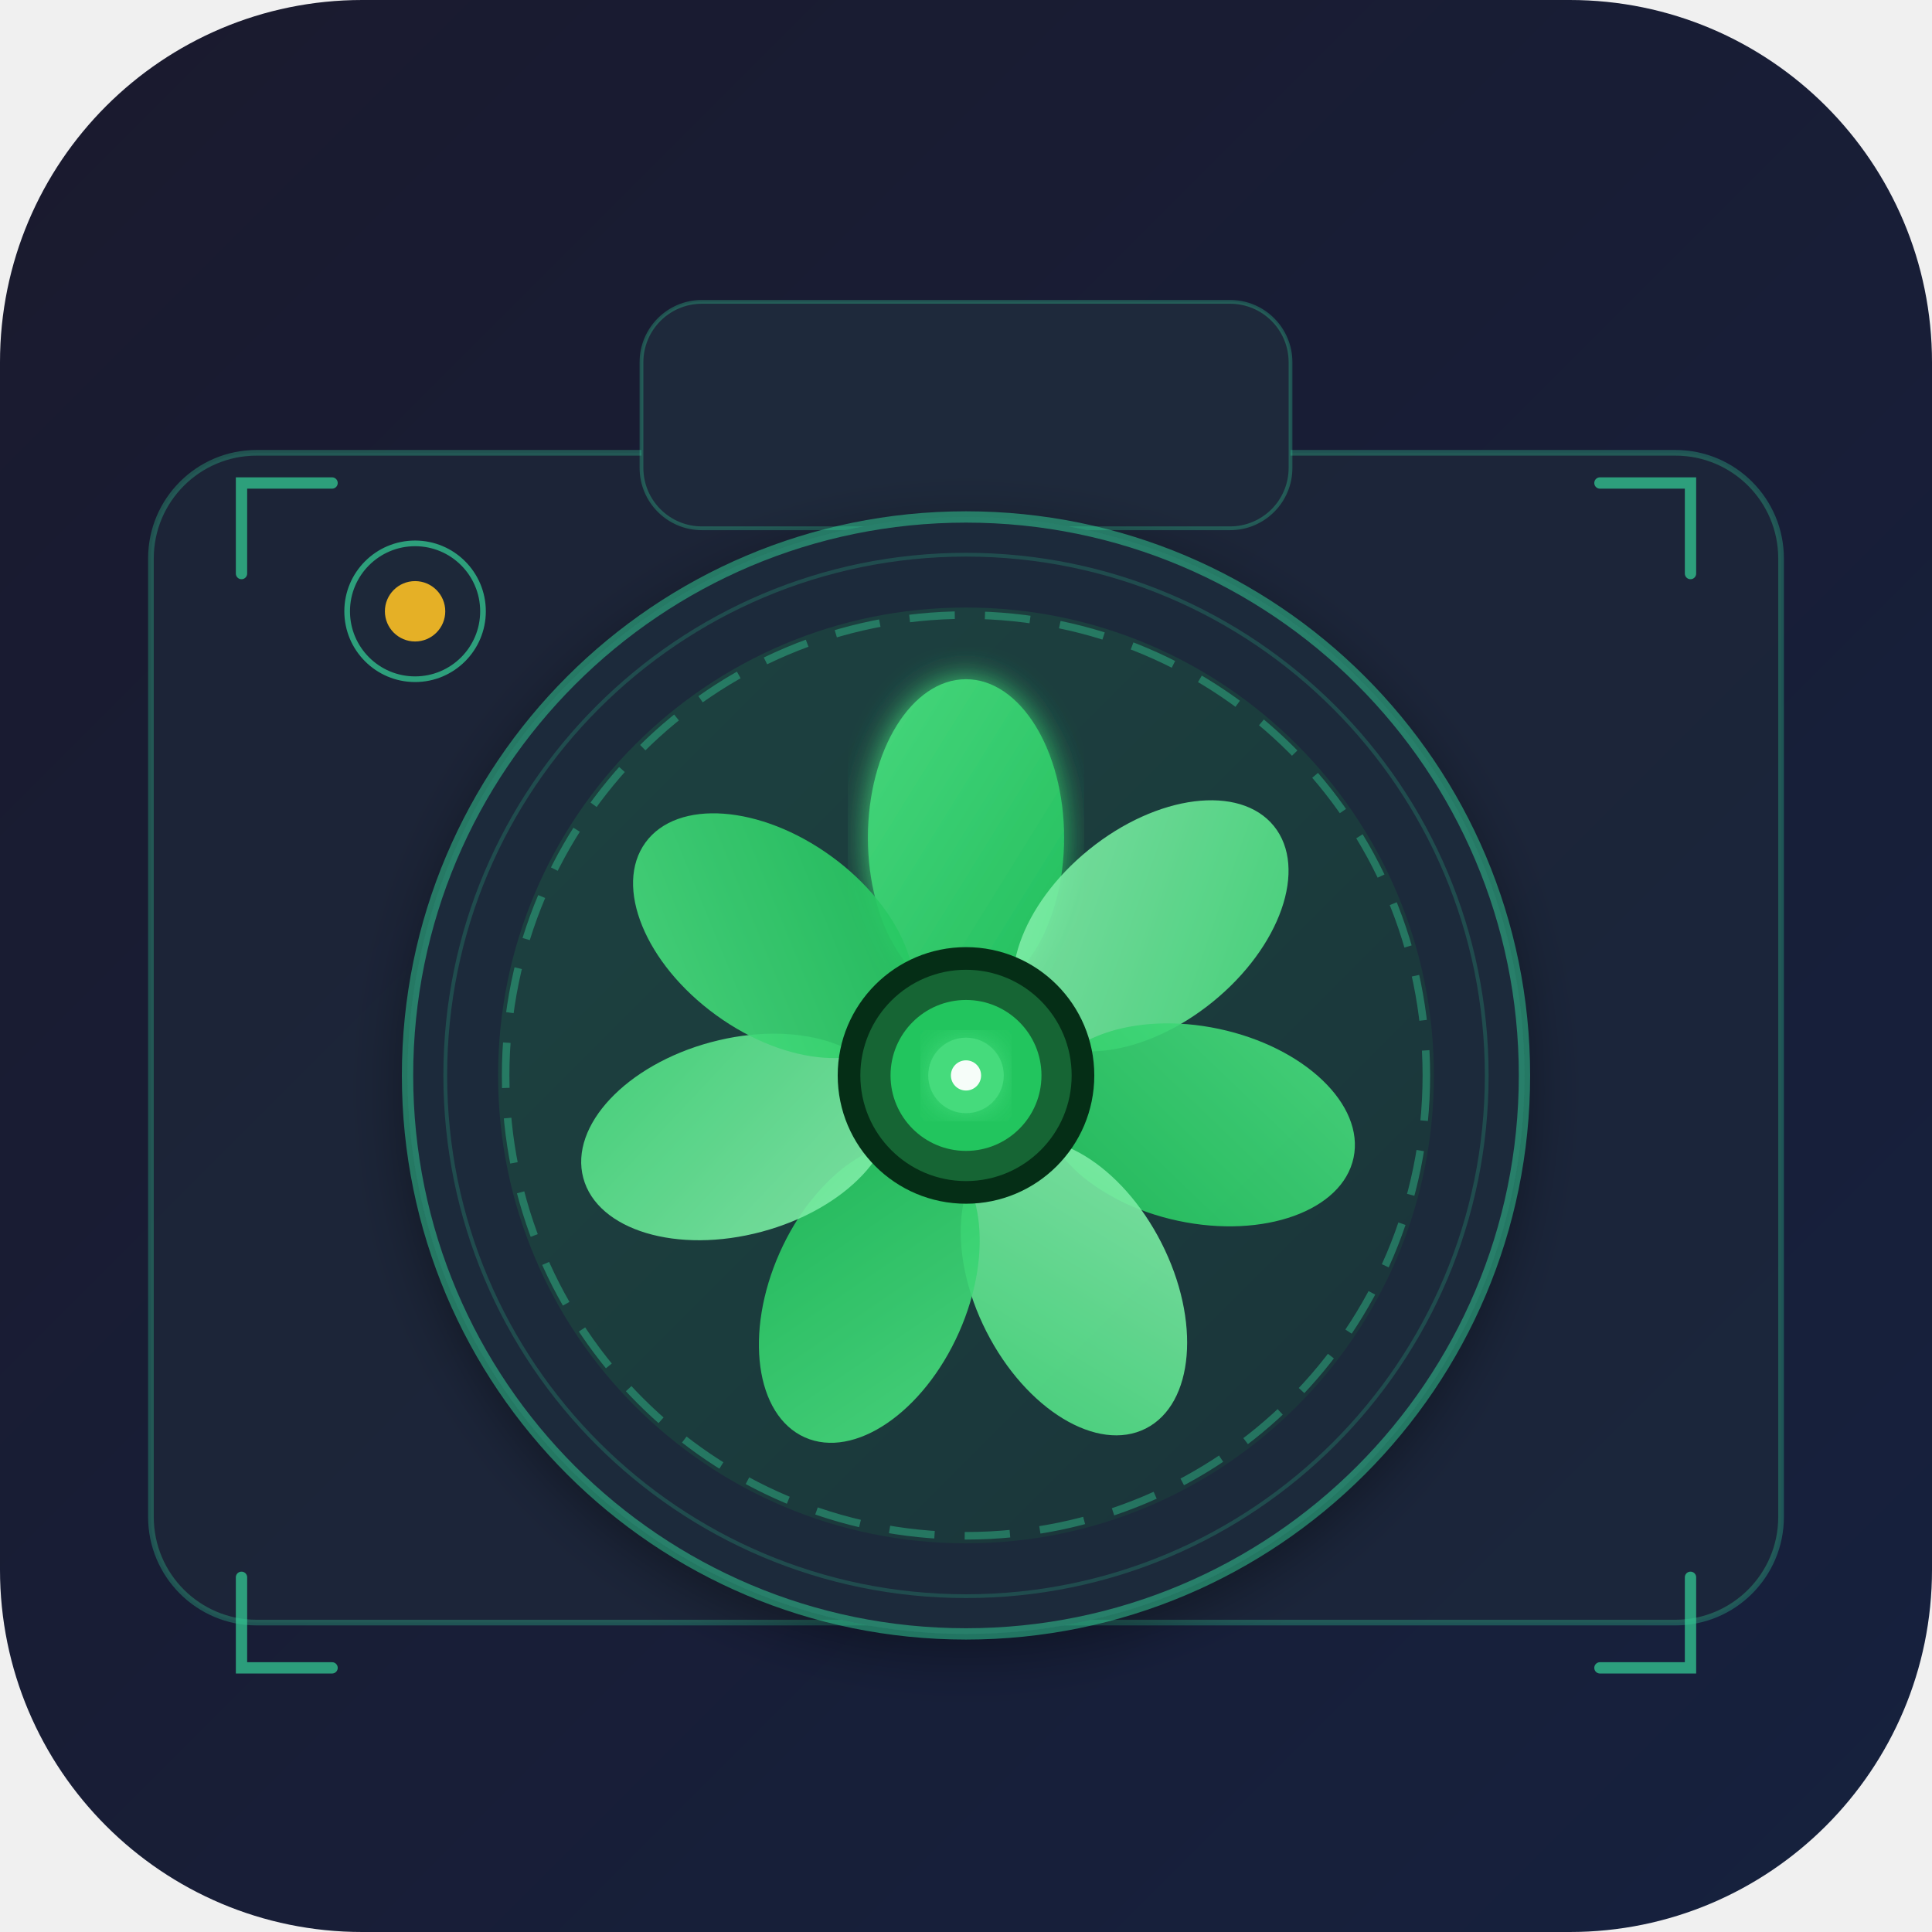
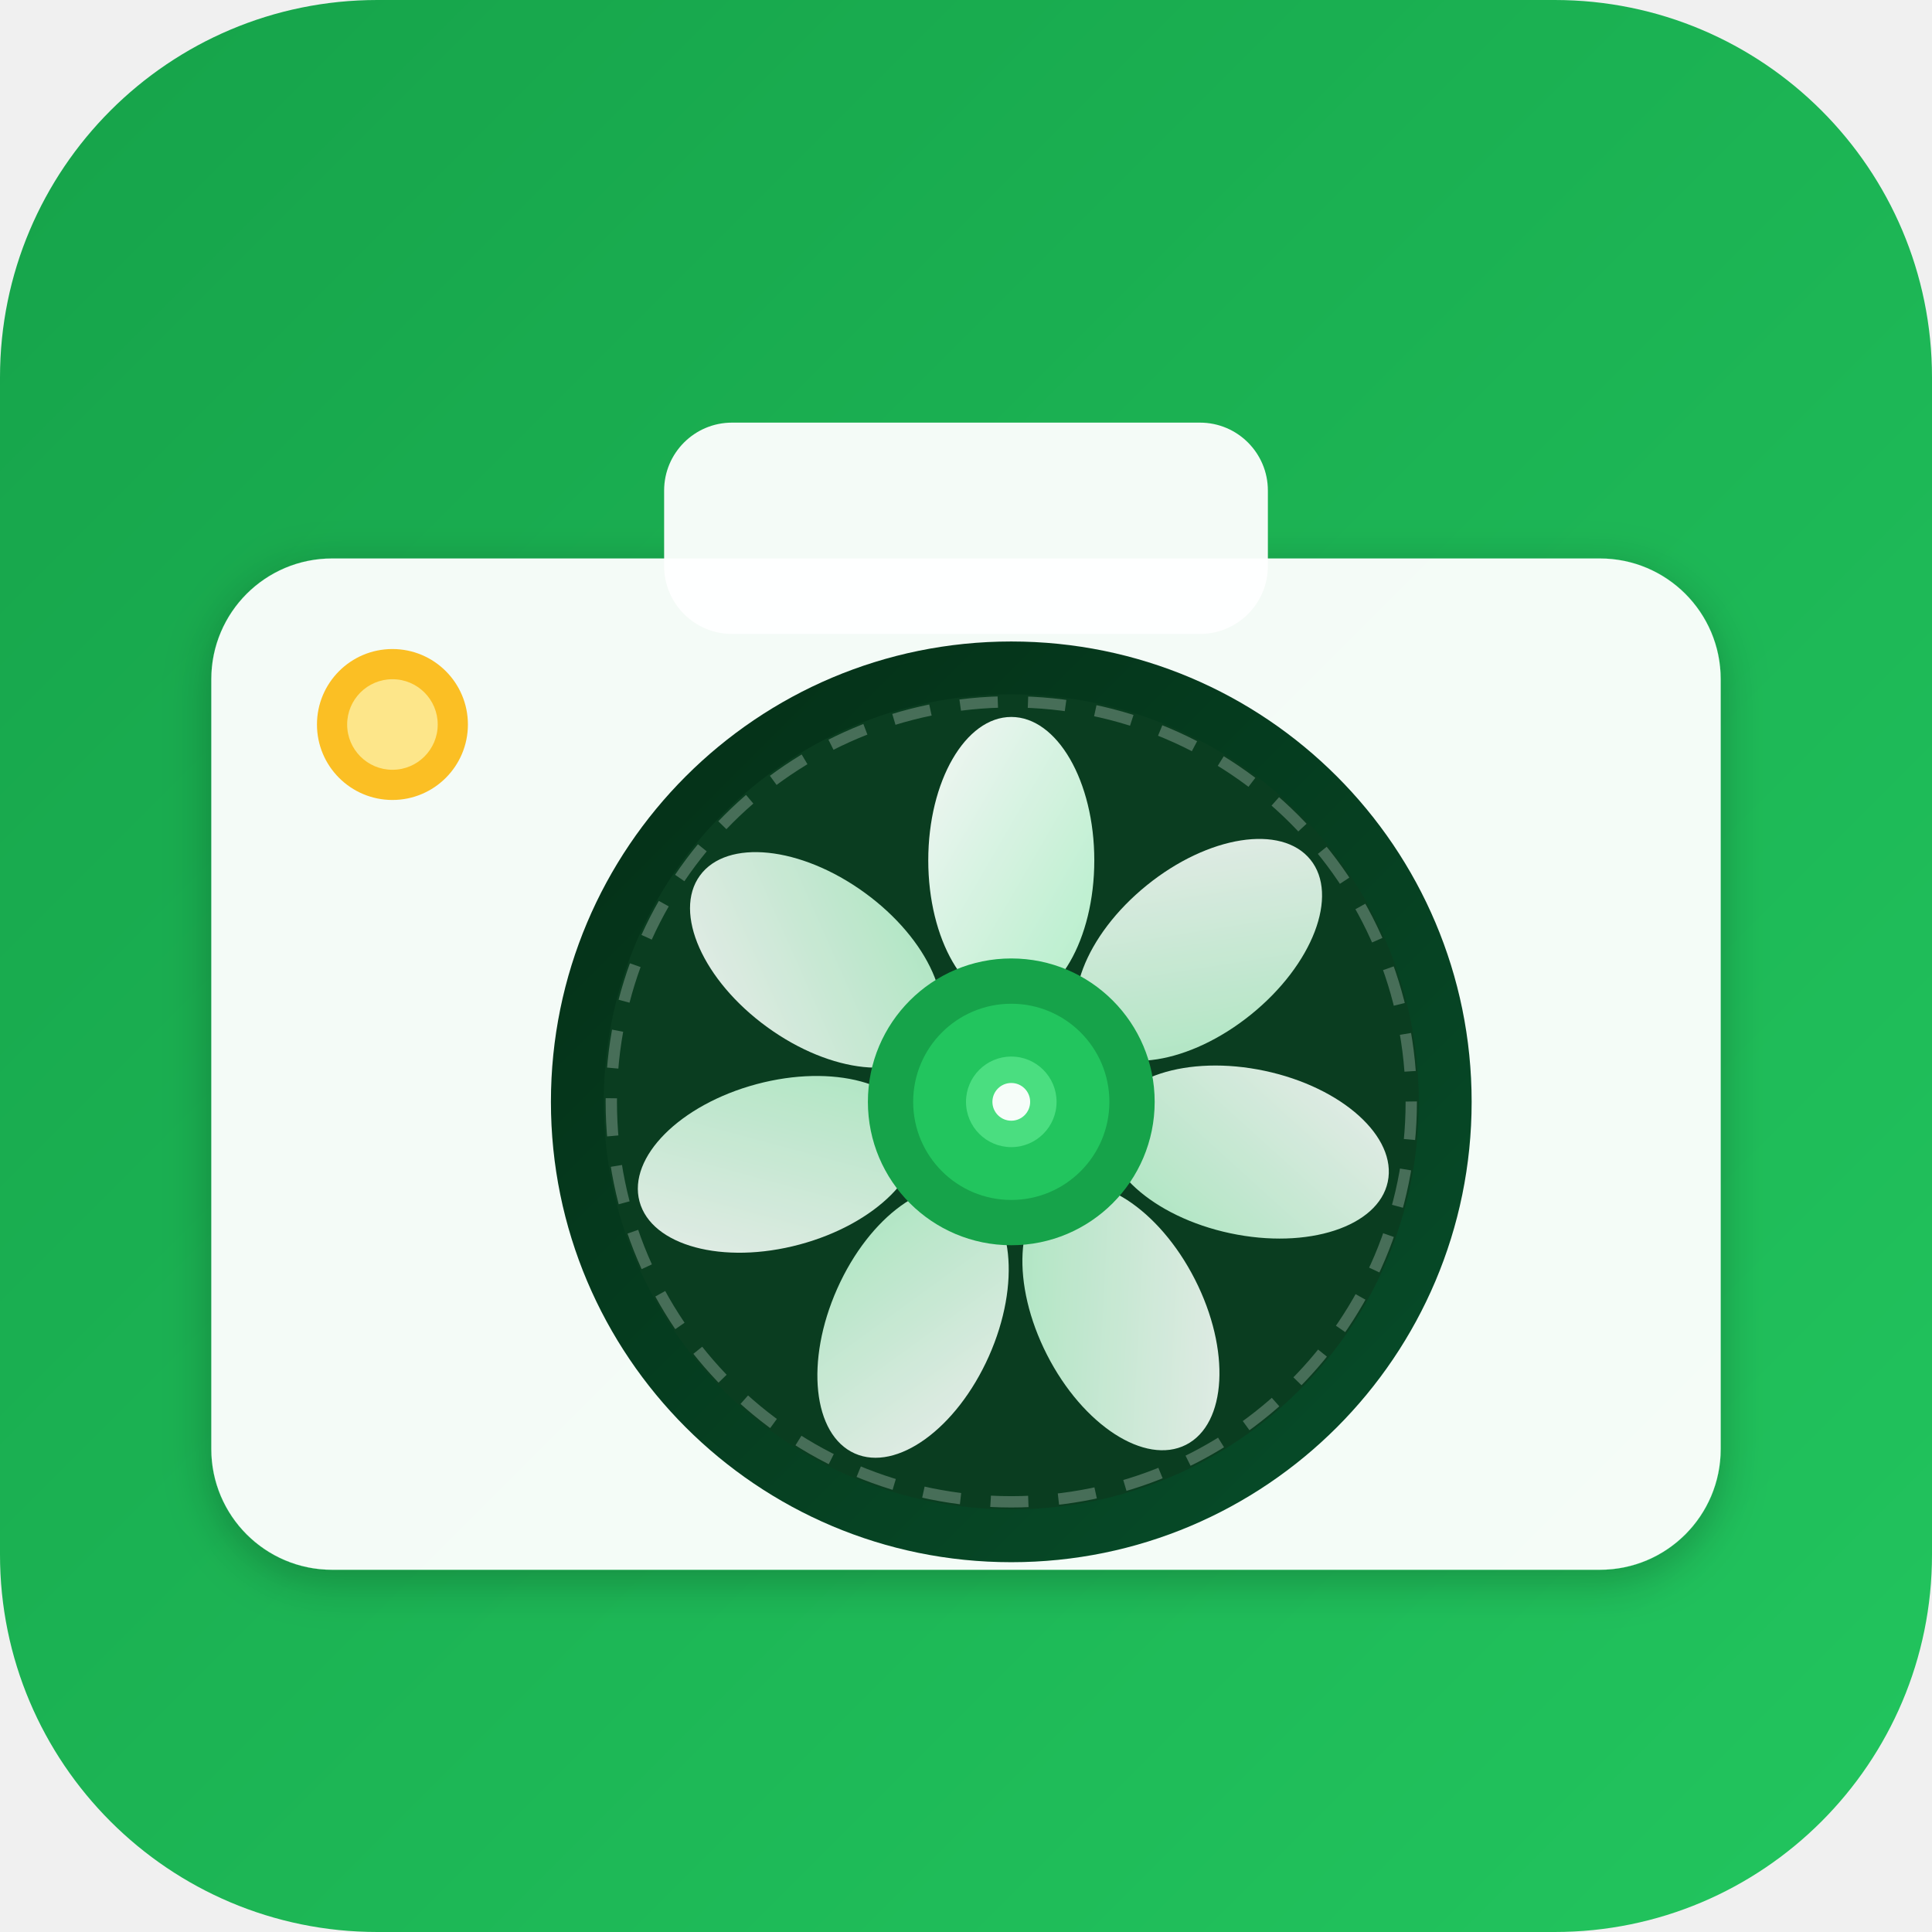
<svg xmlns="http://www.w3.org/2000/svg" width="512" height="512" viewBox="0 0 512 512">
  <defs>
-     <linearGradient id="camBody" x1="0%" y1="0%" x2="100%" y2="100%">
-       <stop offset="0%" stop-color="#1a1a2e" />
-       <stop offset="100%" stop-color="#16213e" />
+     <linearGradient id="bg" x1="0%" y1="0%" x2="100%" y2="100%">
+       <stop offset="0%" stop-color="#16a34a" />
+       <stop offset="100%" stop-color="#22c55e" />
    </linearGradient>
    <linearGradient id="lens" x1="0%" y1="0%" x2="100%" y2="100%">
-       <stop offset="0%" stop-color="#22c55e" />
-       <stop offset="50%" stop-color="#16a34a" />
-       <stop offset="100%" stop-color="#166534" />
+       <stop offset="0%" stop-color="#052e16" />
+       <stop offset="100%" stop-color="#064e2a" />
    </linearGradient>
-     <linearGradient id="petal1" x1="0%" y1="0%" x2="100%" y2="100%">
-       <stop offset="0%" stop-color="#4ade80" />
-       <stop offset="100%" stop-color="#22c55e" />
+     <linearGradient id="petal" x1="0%" y1="0%" x2="100%" y2="100%">
+       <stop offset="0%" stop-color="#ffffff" />
+       <stop offset="100%" stop-color="#bbf7d0" />
    </linearGradient>
-     <linearGradient id="petal2" x1="0%" y1="100%" x2="100%" y2="0%">
-       <stop offset="0%" stop-color="#86efac" />
-       <stop offset="100%" stop-color="#4ade80" />
-     </linearGradient>
-     <filter id="shadow" x="-20%" y="-20%" width="140%" height="140%">
-       <feDropShadow dx="0" dy="4" stdDeviation="8" flood-color="rgba(0,0,0,0.4)" />
+     <filter id="shadow">
+       <feDropShadow dx="0" dy="3" stdDeviation="6" flood-color="rgba(0,0,0,0.25)" />
    </filter>
-     <filter id="glow">
-       <feGaussianBlur stdDeviation="4" result="blur" />
-       <feMerge>
-         <feMergeNode in="blur" />
-         <feMergeNode in="SourceGraphic" />
-       </feMerge>
-     </filter>
-     <clipPath id="camClip">
-       <rect width="512" height="512" rx="96" />
-     </clipPath>
  </defs>
-   <rect width="512" height="512" rx="96" fill="url(#camBody)" />
-   <rect x="40" y="120" width="432" height="310" rx="28" fill="#1e293b" opacity="0.6" />
-   <rect x="40" y="120" width="432" height="310" rx="28" fill="none" stroke="#34d399" stroke-width="1.5" opacity="0.3" />
-   <rect x="170" y="80" width="172" height="60" rx="16" fill="#1e293b" />
-   <rect x="170" y="80" width="172" height="60" rx="16" fill="none" stroke="#34d399" stroke-width="1" opacity="0.3" />
-   <circle cx="110" cy="162" r="18" fill="#1e293b" stroke="#34d399" stroke-width="1.5" opacity="0.7" />
-   <circle cx="110" cy="162" r="8" fill="#fbbf24" opacity="0.9" />
-   <circle cx="256" cy="285" r="148" fill="#1e293b" filter="url(#shadow)" />
-   <circle cx="256" cy="285" r="148" fill="none" stroke="#34d399" stroke-width="3" opacity="0.5" />
-   <circle cx="256" cy="285" r="138" fill="none" stroke="#34d399" stroke-width="1" opacity="0.2" />
-   <circle cx="256" cy="285" r="124" fill="url(#lens)" opacity="0.15" />
-   <ellipse cx="256" cy="222" rx="26" ry="42" fill="url(#petal1)" opacity="0.95" filter="url(#glow)" />
-   <ellipse cx="256" cy="222" rx="26" ry="42" fill="url(#petal2)" opacity="0.9" transform="rotate(51 256 285)" />
-   <ellipse cx="256" cy="222" rx="26" ry="42" fill="url(#petal1)" opacity="0.9" transform="rotate(102 256 285)" />
-   <ellipse cx="256" cy="222" rx="26" ry="42" fill="url(#petal2)" opacity="0.9" transform="rotate(153 256 285)" />
-   <ellipse cx="256" cy="222" rx="26" ry="42" fill="url(#petal1)" opacity="0.9" transform="rotate(204 256 285)" />
-   <ellipse cx="256" cy="222" rx="26" ry="42" fill="url(#petal2)" opacity="0.9" transform="rotate(255 256 285)" />
-   <ellipse cx="256" cy="222" rx="26" ry="42" fill="url(#petal1)" opacity="0.9" transform="rotate(306 256 285)" />
-   <circle cx="256" cy="285" r="34" fill="#052e16" />
-   <circle cx="256" cy="285" r="28" fill="#166534" />
-   <circle cx="256" cy="285" r="20" fill="#22c55e" />
-   <circle cx="256" cy="285" r="10" fill="#4ade80" opacity="0.9" filter="url(#glow)" />
-   <circle cx="256" cy="285" r="4" fill="white" opacity="0.95" />
-   <circle cx="256" cy="285" r="122" fill="none" stroke="#34d399" stroke-width="2" opacity="0.4" stroke-dasharray="12 8" />
-   <path d="M64 152 L64 128 L88 128" fill="none" stroke="#34d399" stroke-width="3" stroke-linecap="round" opacity="0.7" />
-   <path d="M448 152 L448 128 L424 128" fill="none" stroke="#34d399" stroke-width="3" stroke-linecap="round" opacity="0.7" />
-   <path d="M64 418 L64 442 L88 442" fill="none" stroke="#34d399" stroke-width="3" stroke-linecap="round" opacity="0.7" />
-   <path d="M448 418 L448 442 L424 442" fill="none" stroke="#34d399" stroke-width="3" stroke-linecap="round" opacity="0.7" />
+   <rect width="512" height="512" rx="100" fill="url(#bg)" />
+   <rect x="56" y="148" width="400" height="268" rx="32" fill="white" opacity="0.95" filter="url(#shadow)" />
+   <rect x="176" y="112" width="160" height="56" rx="18" fill="white" opacity="0.95" />
+   <circle cx="104" cy="192" r="20" fill="#fbbf24" />
+   <circle cx="104" cy="192" r="12" fill="#fde68a" />
+   <circle cx="268" cy="292" r="122" fill="url(#lens)" />
+   <circle cx="268" cy="292" r="108" fill="#0a3d20" />
+   <ellipse cx="268" cy="228" rx="22" ry="38" fill="url(#petal)" opacity="0.95" />
+   <ellipse cx="268" cy="228" rx="22" ry="38" fill="url(#petal)" opacity="0.9" transform="rotate(51 268 292)" />
+   <ellipse cx="268" cy="228" rx="22" ry="38" fill="url(#petal)" opacity="0.9" transform="rotate(102 268 292)" />
+   <ellipse cx="268" cy="228" rx="22" ry="38" fill="url(#petal)" opacity="0.9" transform="rotate(153 268 292)" />
+   <ellipse cx="268" cy="228" rx="22" ry="38" fill="url(#petal)" opacity="0.9" transform="rotate(204 268 292)" />
+   <ellipse cx="268" cy="228" rx="22" ry="38" fill="url(#petal)" opacity="0.9" transform="rotate(255 268 292)" />
+   <ellipse cx="268" cy="228" rx="22" ry="38" fill="url(#petal)" opacity="0.9" transform="rotate(306 268 292)" />
+   <circle cx="268" cy="292" r="38" fill="#16a34a" />
+   <circle cx="268" cy="292" r="26" fill="#22c55e" />
+   <circle cx="268" cy="292" r="12" fill="#4ade80" />
+   <circle cx="268" cy="292" r="5" fill="white" opacity="0.95" />
+   <circle cx="268" cy="292" r="106" fill="none" stroke="white" stroke-width="3" opacity="0.25" stroke-dasharray="10 8" />
</svg>
